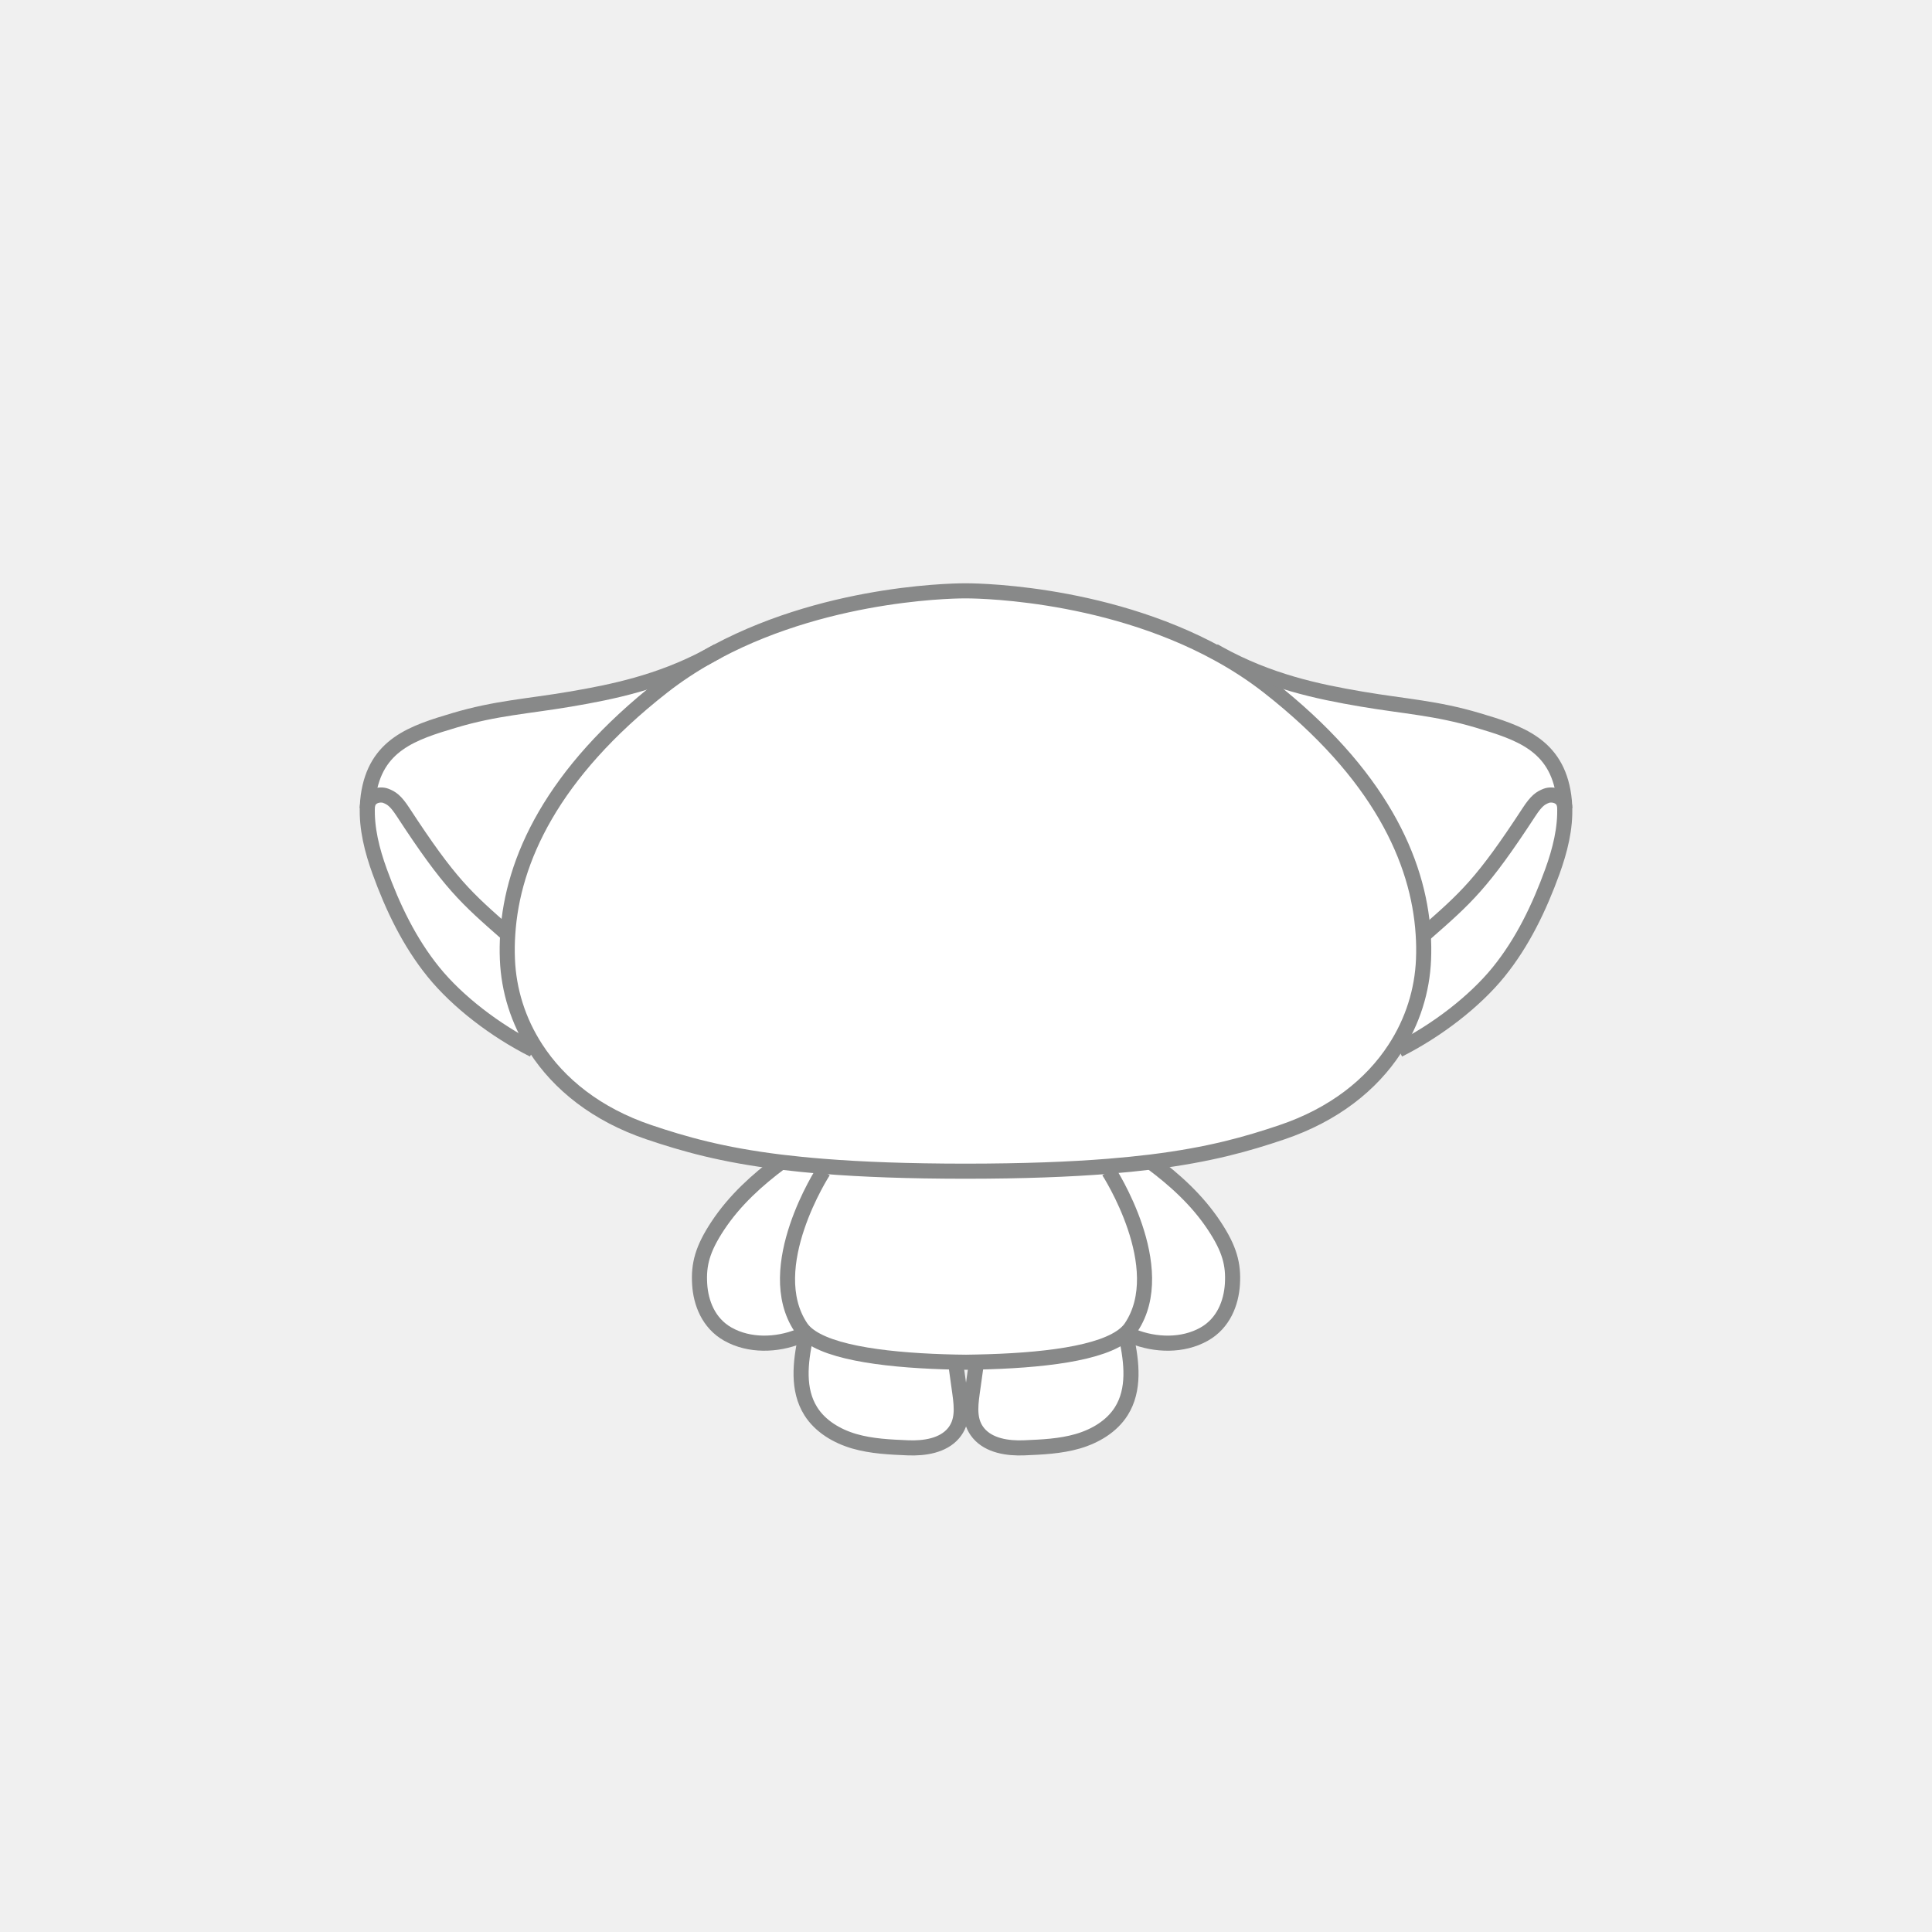
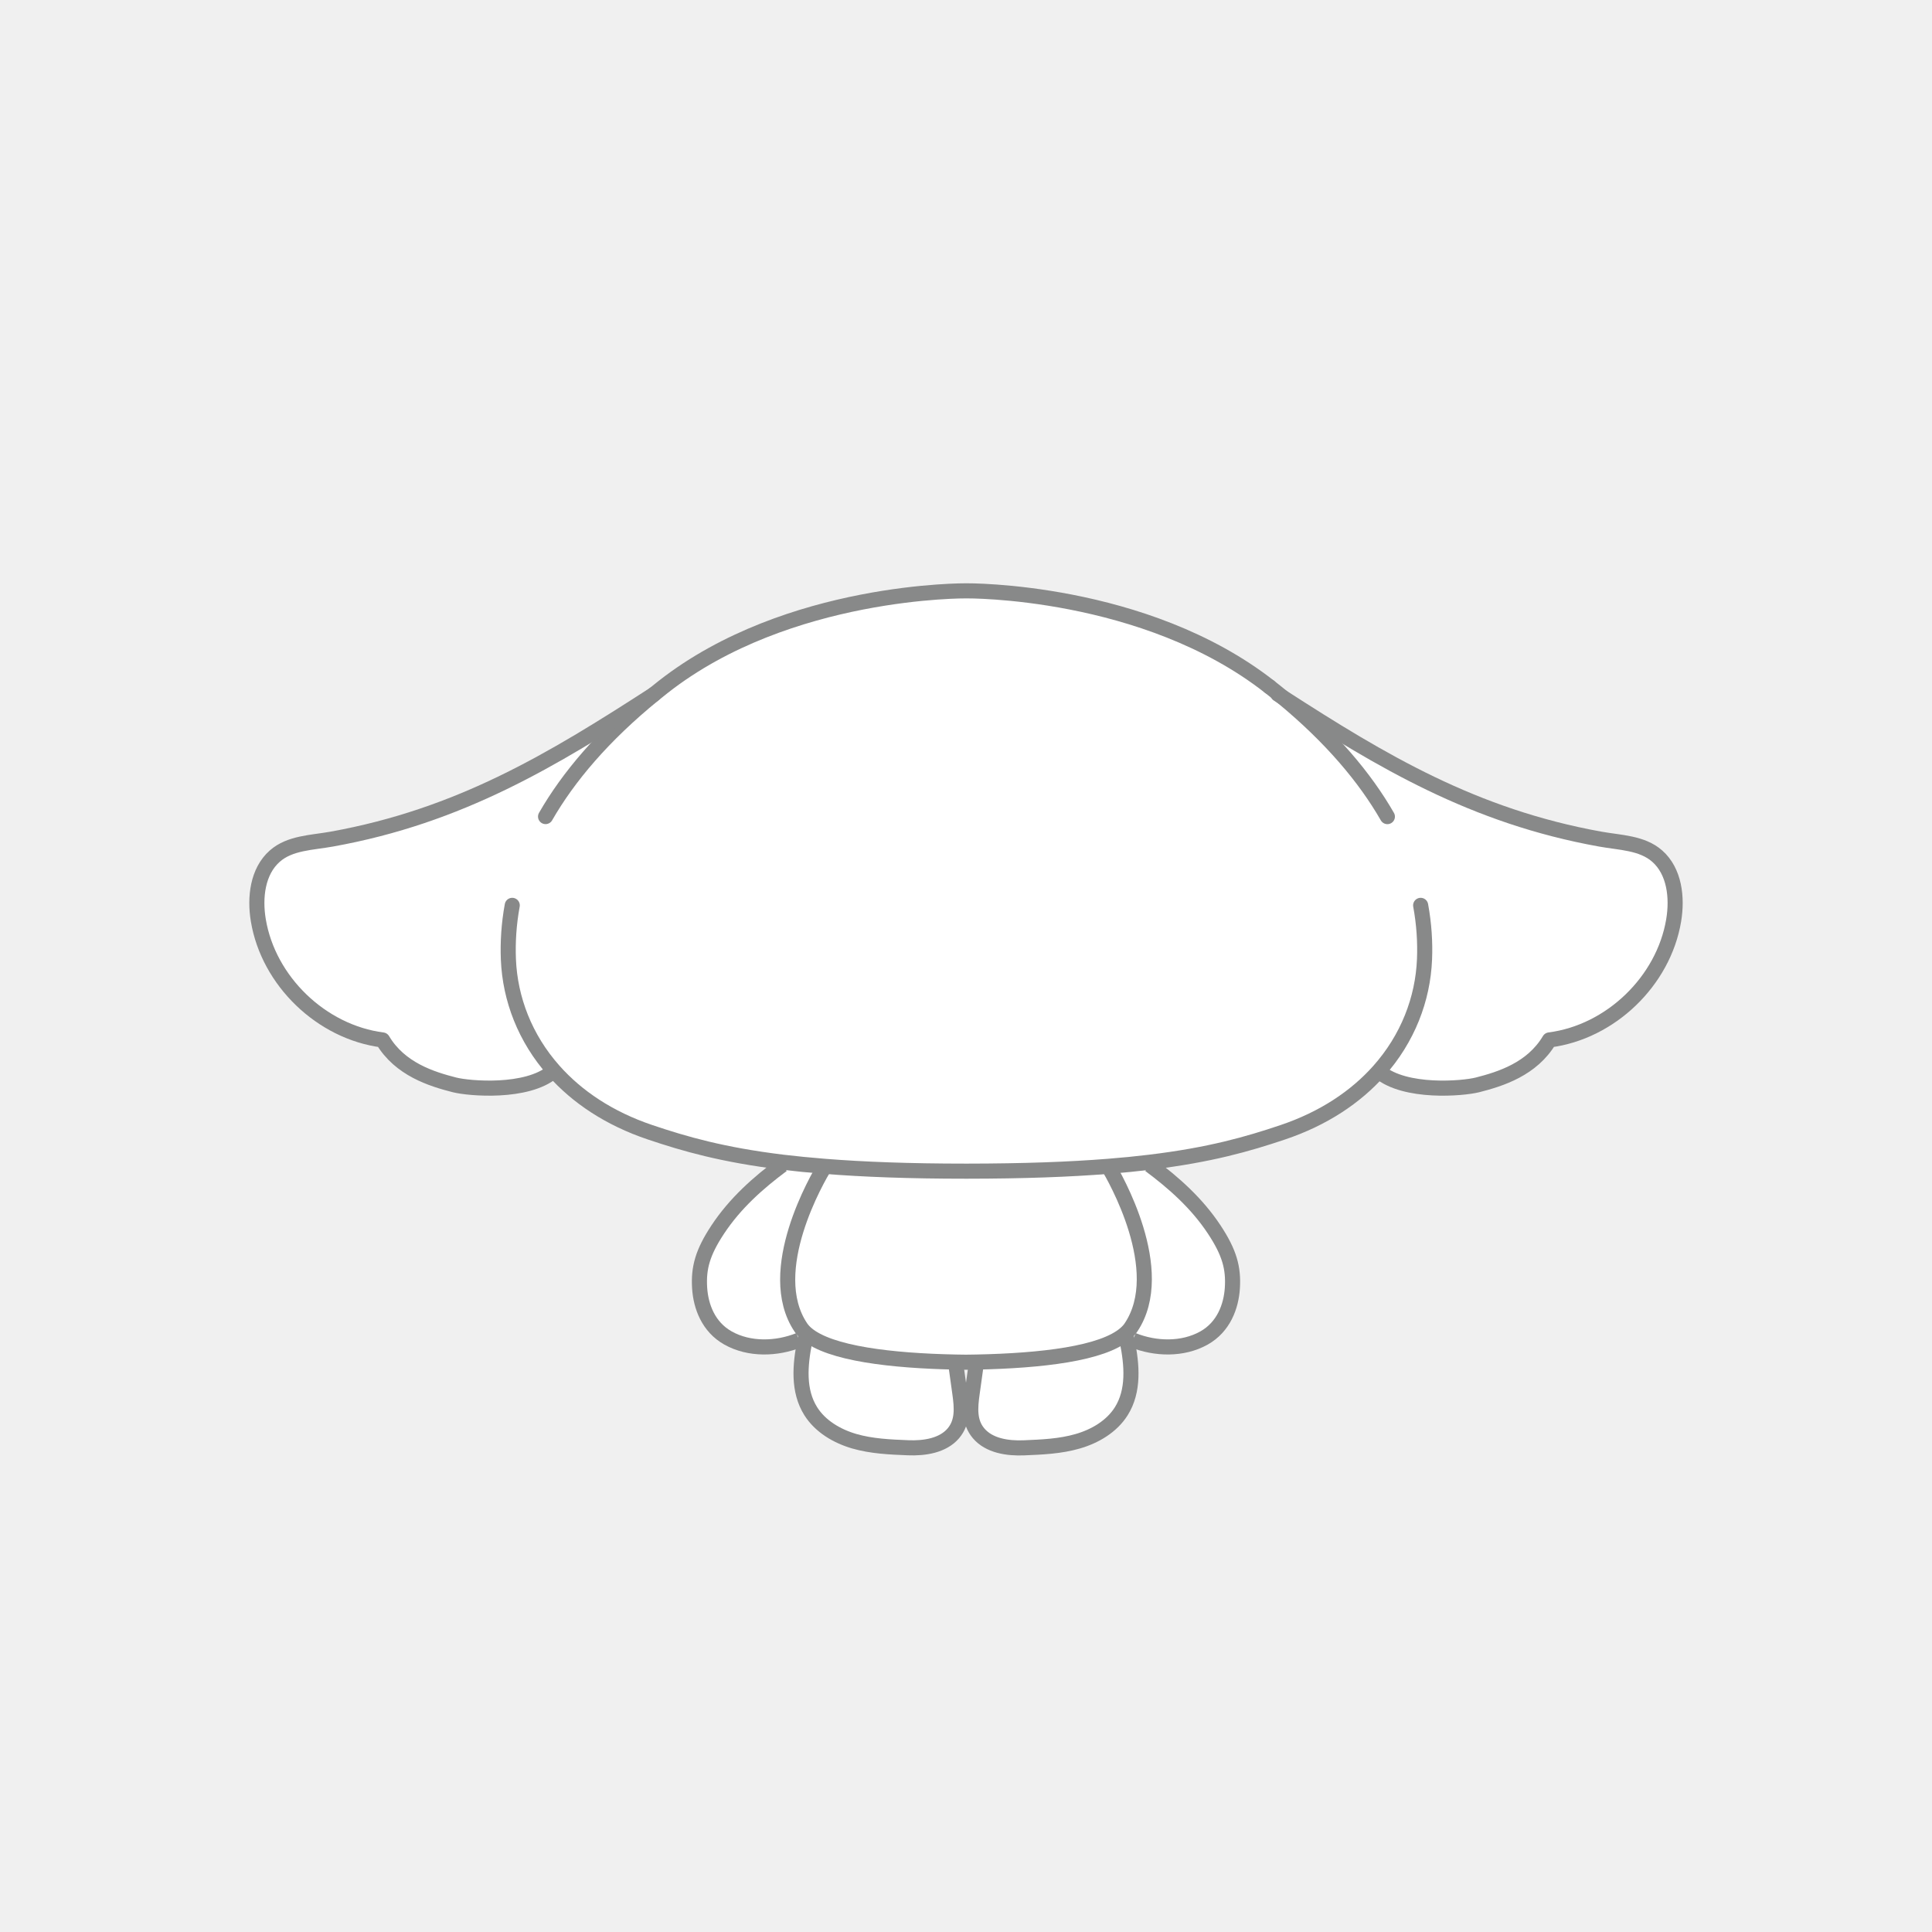
<svg xmlns="http://www.w3.org/2000/svg" id="_몸통" data-name="몸통" viewBox="0 0 512 512">
  <g>
-     <path d="M414.65,213.63c.26,5.87-1.24,11.75-3.25,17.32-3.45,9.51-7.88,18.77-14.25,26.63-6.37,7.86-16.38,15.54-26.49,20.63l-1.06-.2c4.8-7.32,7.32-15.53,7.65-23.74.09-2.19.07-4.44-.09-6.73l.43-.03c10.99-9.64,15.19-13.27,27.61-32.29,2-3.06,3.08-3.74,4.6-4.33,1.44-.55,4.5-.11,4.85,2.74Z" fill="#fff" />
-     <path d="M414.42,210.94c.12.9.2,1.8.23,2.69-.35-2.85-3.41-3.29-4.85-2.74-1.52.59-2.6,1.27-4.6,4.33-12.42,19.02-16.62,22.65-27.61,32.29l-.43.03c-1.24-19.53-11.64-42.56-40.99-65.54-4.23-3.31-8.69-6.19-13.25-8.69l.05-.1c13.36,7.39,26.16,10.07,37.95,12.07,11.3,1.92,19.65,2.34,30.65,5.61,10.99,3.27,20.96,6.41,22.85,20.05Z" fill="#fff" />
-     <path d="M206.98,307.98c-15.76-1.93-25.76-4.82-34.94-7.91-13.95-4.7-23.91-12.76-30.05-22.27-4.71-7.28-7.19-15.4-7.52-23.53-.09-2.2-.07-4.45.09-6.75,1.25-19.53,11.66-42.54,41-65.52,3.81-2.98,7.8-5.61,11.89-7.93.88-.46,1.76-.95,2.64-1.45,30.83-16.41,65.77-16.04,65.77-16.04,0,0,35.92-.38,67.06,16.73,4.56,2.5,9.02,5.38,13.25,8.69,29.35,22.98,39.75,46.01,40.99,65.54.16,2.29.18,4.54.09,6.73-.33,8.21-2.85,16.42-7.65,23.74-6.15,9.42-16.07,17.39-29.92,22.06-9.12,3.08-19.07,5.95-34.69,7.88-3.46.42-7.21.8-11.28,1.13-10.21.82-22.5,1.29-37.7,1.3h-.29c-15.06-.01-27.27-.47-37.42-1.28-4.09-.32-7.84-.7-11.32-1.12Z" fill="#fff" />
-     <path d="M321.81,324.87c4.03,6.1,5.12,10.18,4.79,15.47-.31,4.87-2.31,10.32-7.5,13.23-5.66,3.19-12.93,2.97-18.88.58l-1.68.36c-.07-.37-.15-.74-.24-1.1.58-.51,1.07-1.05,1.45-1.62,10.65-15.87-5.94-41.41-5.94-41.41l-.1-1.3c4.07-.33,7.82-.71,11.28-1.13,6.25,4.65,12.25,10,16.82,16.92Z" fill="#fff" />
-     <path d="M298.3,353.41c-6.07,5.35-22.38,7.21-39.51,7.55-.93.03-1.85.04-2.78.05-.93,0-1.85-.02-2.78-.04-16.76-.35-33.38-2.21-39.51-7.56-.59-.51-1.07-1.05-1.46-1.62-10.64-15.87,5.94-41.41,5.94-41.41l.1-1.28c10.15.81,22.36,1.27,37.42,1.28h.29c15.2-.01,27.49-.48,37.7-1.3l.1,1.3s16.59,25.54,5.94,41.41c-.38.57-.87,1.11-1.45,1.62Z" fill="#fff" />
-     <path d="M298.54,354.51c1.41,6.64,2.19,13.79-1.38,19.47-2.53,4.03-6.94,6.63-11.55,7.97-4.6,1.33-9.45,1.54-14.24,1.74-4.34.17-9.23-.56-12.02-3.85-2.55-3.01-2.25-6.78-1.71-10.66.52-3.7.64-4.57,1.15-8.22,17.13-.34,33.44-2.2,39.51-7.55.09.36.17.73.24,1.1Z" fill="#fff" />
-     <path d="M254.37,369.18c.54,3.88.85,7.65-1.7,10.66-2.79,3.29-7.68,4.02-12.02,3.85-4.79-.2-9.64-.41-14.25-1.74-4.6-1.34-9.01-3.94-11.54-7.97-3.57-5.68-2.79-12.84-1.38-19.48.07-.36.15-.73.24-1.09,6.13,5.35,22.75,7.21,39.51,7.56.5,3.64.63,4.51,1.14,8.21Z" fill="#fff" />
-     <path d="M218.3,309.1l-.1,1.28s-16.58,25.54-5.94,41.41c.39.57.87,1.11,1.46,1.62-.09.36-.17.73-.24,1.09l-1.69-.36c-5.94,2.4-13.21,2.62-18.88-.57-5.19-2.92-7.19-8.36-7.49-13.23-.33-5.29.76-9.37,4.78-15.47,4.57-6.91,10.55-12.24,16.78-16.89,3.48.42,7.23.8,11.32,1.12Z" fill="#fff" />
-     <path d="M187.45,174.07c-4.09,2.32-8.08,4.95-11.89,7.93-29.34,22.98-39.75,45.99-41,65.52h-.14c-10.98-9.65-15.19-13.28-27.6-32.3-2-3.06-3.08-3.74-4.61-4.33-1.43-.55-4.5-.11-4.85,2.74.03-.89.11-1.79.23-2.69,1.9-13.64,11.87-16.78,22.86-20.05s19.35-3.69,30.65-5.61c11.31-1.92,23.58-4.46,36.35-11.21Z" fill="#fff" />
-     <path d="M141.99,277.8l-.64.41c-10.11-5.09-20.12-12.77-26.48-20.63-6.37-7.86-10.81-17.12-14.25-26.63-2.02-5.57-3.52-11.45-3.26-17.32.35-2.85,3.42-3.29,4.85-2.74,1.53.59,2.61,1.27,4.61,4.33,12.41,19.02,16.62,22.65,27.6,32.29h.14c-.16,2.31-.18,4.56-.09,6.76.33,8.13,2.81,16.25,7.52,23.53Z" fill="#fff" />
+     <path d="M293.69,309.09c-10.16.81-22.36,1.27-37.42,1.28h-.3c-15.06,0-27.26-.47-37.42-1.28-4.02-.32-7.73-.69-11.16-1.1-15.84-1.93-25.89-4.82-35.09-7.92-10.93-3.68-19.41-9.43-25.52-16.31l-.26.22c-6.87,5.83-22.22,4.51-26.09,3.52-6.04-1.54-14.44-4.15-19.04-11.9-16.19-2.07-30.25-15.6-32.93-31.7-1.01-6.04-.23-12.97,4.36-17.02,4.01-3.54,9.84-3.56,15.11-4.51,34-6.12,58.48-20.99,85.34-38.34.84-.68,1.68-1.36,2.55-2.04,33.09-25.91,80.3-25.41,80.3-25.41,0,0,47.21-.5,80.3,25.41,1.15.9,2.28,1.8,3.37,2.71,26.45,17.07,50.73,31.63,84.28,37.67,5.27.95,11.1.97,15.11,4.51,4.59,4.04,5.37,10.98,4.36,17.02-2.68,16.1-16.74,29.63-32.93,31.69-4.6,7.76-13,10.37-19.04,11.91-3.87.99-19.22,2.31-26.09-3.52l-.12-.1c-6.11,6.83-14.55,12.53-25.42,16.19-9.25,3.12-19.35,6.02-35.33,7.94h0c-3.36.41-6.99.77-10.92,1.08Z" fill="#fff" />
+     <path d="M298.72,355.45c-.13-.69-.28-1.38-.43-2.06.57-.5,1.05-1.03,1.43-1.6,10.11-15.07-4.52-40.18-6.03-42.7,3.93-.31,7.56-.67,10.92-1.07l.09.7c6.34,4.72,12.46,10.11,17.11,17.15,4.02,6.09,5.11,10.18,4.78,15.46-.31,4.88-2.31,10.32-7.49,13.24-5.67,3.19-12.94,2.97-18.88.57l-1.49.31h-.01Z" fill="#fff" />
+     <path d="M258.78,360.96c17.14-.35,33.46-2.21,39.51-7.57.15.68.3,1.37.43,2.06h.01c1.28,6.37,1.82,13.13-1.58,18.54-2.53,4.03-6.94,6.63-11.54,7.96-4.61,1.34-9.46,1.54-14.25,1.74-4.34.18-9.23-.55-12.02-3.85-2.55-3-2.25-6.77-1.7-10.66.51-3.7.63-4.57,1.14-8.21h0Z" fill="#fff" />
+     <path d="M258.78,360.96c-.93.02-1.87.03-2.8.04-.92-.01-1.84-.02-2.76-.04-16.76-.34-33.38-2.21-39.52-7.54h0c-.59-.51-1.08-1.05-1.47-1.63-10.03-14.96,4.59-39.83,6.32-42.65v-.05c10.16.81,22.36,1.27,37.42,1.28h.3c15.06,0,27.26-.47,37.42-1.28,1.51,2.52,16.14,27.63,6.03,42.7-.38.57-.86,1.1-1.43,1.6-6.05,5.36-22.37,7.22-39.51,7.57Z" fill="#fff" />
+     <path d="M211.79,355.14c-5.95,2.4-13.22,2.62-18.88-.57-5.19-2.92-7.19-8.36-7.5-13.24-.33-5.28.76-9.37,4.78-15.46,4.65-7.04,10.77-12.43,17.11-17.15l.09-.73c3.43.41,7.14.78,11.16,1.1v.05c-1.73,2.82-16.35,27.69-6.32,42.65.39.58.88,1.12,1.47,1.62h0c-.15.68-.3,1.35-.43,2.03l-1.48-.3Z" fill="#fff" />
+     <path d="M254.36,369.16c.55,3.89.85,7.66-1.7,10.67-2.79,3.29-7.68,4.02-12.02,3.84-4.79-.19-9.64-.4-14.25-1.73-4.6-1.34-9.01-3.94-11.54-7.97-3.4-5.41-2.86-12.16-1.58-18.53.13-.68.28-1.35.43-2.02,6.14,5.33,22.76,7.2,39.52,7.54.51,3.63.63,4.51,1.14,8.2Z" fill="#fff" />
  </g>
  <g>
-     <path d="M134.42,247.51c-10.98-9.64-15.19-13.27-27.6-32.29-2-3.06-3.08-3.74-4.61-4.33-1.43-.55-4.5-.11-4.85,2.74-.03.18-.04.37-.04.57" fill="none" stroke="#888989" stroke-miterlimit="10" stroke-width="4" />
-     <path d="M336.17,182c29.35,22.98,39.75,46.01,40.99,65.54.16,2.29.18,4.54.09,6.73-.33,8.21-2.85,16.42-7.65,23.74-6.15,9.42-16.07,17.39-29.92,22.06-9.12,3.08-19.07,5.95-34.69,7.88-3.46.42-7.21.8-11.28,1.13-10.21.82-22.5,1.29-37.7,1.3h-.29c-15.06-.01-27.27-.47-37.42-1.28-4.09-.32-7.84-.7-11.32-1.12-15.76-1.93-25.76-4.82-34.94-7.91-13.95-4.7-23.91-12.76-30.05-22.27-4.71-7.28-7.19-15.4-7.52-23.53-.09-2.2-.07-4.45.09-6.75,1.25-19.53,11.66-42.54,41-65.52,3.81-2.98,7.8-5.61,11.89-7.93.87-.51,1.75-.99,2.64-1.45,30.83-16.41,65.77-16.04,65.77-16.04,0,0,35.92-.38,67.06,16.73,4.56,2.5,9.02,5.38,13.25,8.69" fill="none" stroke="#888989" stroke-miterlimit="10" stroke-width="4" />
-     <path d="M213.92,352.49c-.07.31-.14.61-.2.92-.09.36-.17.73-.24,1.09-1.41,6.64-2.19,13.8,1.38,19.48,2.53,4.03,6.94,6.63,11.54,7.97,4.61,1.33,9.46,1.54,14.25,1.74,4.34.17,9.23-.56,12.02-3.85,2.55-3.01,2.24-6.78,1.7-10.66-.51-3.7-.64-4.57-1.14-8.21-.01-.04-.01-.08-.02-.12" fill="none" stroke="#888989" stroke-miterlimit="10" stroke-width="4" />
-     <path d="M298.1,352.49c.07.31.14.61.2.92.09.36.17.73.24,1.1,1.41,6.64,2.19,13.79-1.38,19.47-2.53,4.03-6.94,6.63-11.55,7.97-4.6,1.33-9.45,1.54-14.24,1.74-4.34.17-9.23-.56-12.02-3.85-2.55-3.01-2.25-6.78-1.71-10.66.52-3.7.64-4.57,1.15-8.22.01-.03.01-.07.02-.11" fill="none" stroke="#888989" stroke-miterlimit="10" stroke-width="4" />
-     <path d="M207.31,307.73c-.11.08-.22.16-.33.25-6.23,4.65-12.21,9.98-16.78,16.89-4.02,6.1-5.11,10.18-4.78,15.47.3,4.87,2.3,10.31,7.49,13.23,5.67,3.19,12.94,2.97,18.88.57" fill="none" stroke="#888989" stroke-miterlimit="10" stroke-width="4" />
-     <path d="M304.7,307.73c.1.07.19.14.29.22,6.25,4.65,12.25,10,16.82,16.92,4.03,6.1,5.12,10.18,4.79,15.47-.31,4.87-2.31,10.32-7.5,13.23-5.66,3.19-12.93,2.97-18.88.58" fill="none" stroke="#888989" stroke-miterlimit="10" stroke-width="4" />
-     <path d="M293.81,310.38s16.59,25.54,5.94,41.41c-.38.57-.87,1.11-1.45,1.62-6.07,5.35-22.38,7.21-39.51,7.55-.93.03-1.85.04-2.78.05-.93,0-1.85-.02-2.78-.04-16.76-.35-33.38-2.21-39.51-7.56-.59-.51-1.07-1.05-1.46-1.62-10.64-15.87,5.94-41.41,5.94-41.41" fill="none" stroke="#888989" stroke-miterlimit="10" stroke-width="4" />
-     <path d="M190.33,172.48c-.08.05-.16.09-.24.14-.88.5-1.76.99-2.64,1.45-12.77,6.75-25.04,9.29-36.35,11.21-11.3,1.92-19.66,2.34-30.65,5.61s-20.96,6.41-22.86,20.05c-.12.9-.2,1.8-.23,2.69-.26,5.87,1.24,11.75,3.26,17.32,3.44,9.51,7.88,18.77,14.25,26.63,6.36,7.86,16.37,15.54,26.48,20.63" fill="none" stroke="#888989" stroke-miterlimit="10" stroke-width="4" />
-     <path d="M321.68,172.48c.43.25.86.49,1.29.73,13.36,7.39,26.16,10.07,37.95,12.07,11.3,1.92,19.65,2.34,30.65,5.61,10.99,3.27,20.96,6.41,22.85,20.05.12.9.2,1.8.23,2.69.26,5.87-1.24,11.75-3.25,17.32-3.45,9.51-7.88,18.77-14.25,26.63-6.37,7.86-16.38,15.54-26.49,20.63" fill="none" stroke="#888989" stroke-miterlimit="10" stroke-width="4" />
-     <path d="M377.59,247.51c10.99-9.64,15.19-13.27,27.61-32.29,2-3.06,3.08-3.74,4.6-4.33,1.44-.55,4.5-.11,4.85,2.74.03.18.04.37.04.57" fill="none" stroke="#888989" stroke-miterlimit="10" stroke-width="4" />
+     <path d="M144.58,216.4c6.05-10.52,15.26-21.44,28.69-32.37.84-.68,1.68-1.36,2.55-2.04,33.09-25.91,80.3-25.41,80.3-25.41,0,0,47.21-.5,80.3,25.41" fill="none" stroke="#888989" stroke-linecap="round" stroke-linejoin="round" stroke-width="4" />
+     <path d="M376.49,239.93c.91,4.98,1.21,9.77,1.02,14.33-.43,10.49-4.42,20.97-12.15,29.62-6.11,6.83-14.55,12.53-25.42,16.19-9.25,3.12-19.35,6.02-35.33,7.94h0c-3.36.41-6.99.77-10.92,1.08-10.16.81-22.36,1.27-37.42,1.28h-.3c-15.06,0-27.26-.47-37.42-1.28-4.02-.32-7.73-.69-11.16-1.1-15.84-1.93-25.89-4.82-35.09-7.92-10.93-3.68-19.41-9.43-25.52-16.31-7.67-8.63-11.62-19.06-12.05-29.5-.18-4.56.11-9.35,1.02-14.33" fill="none" stroke="#888989" stroke-linecap="round" stroke-linejoin="round" stroke-width="4" />
+     <path d="M336.42,181.99c1.15.9,2.28,1.8,3.37,2.71,12.99,10.71,21.96,21.4,27.88,31.71" fill="none" stroke="#888989" stroke-linecap="round" stroke-linejoin="round" stroke-width="4" />
+     <path d="M173.34,183.98s-.05.03-.07.05c-26.86,17.35-51.34,32.22-85.34,38.34-5.27.95-11.1.97-15.11,4.51-4.59,4.05-5.37,10.98-4.36,17.02,2.68,16.1,16.74,29.63,32.93,31.7,4.6,7.75,13,10.36,19.04,11.9,3.87.99,19.22,2.31,26.09-3.52" fill="none" stroke="#888989" stroke-linecap="round" stroke-linejoin="round" stroke-width="4" />
+     <path d="M338.66,183.97c.38.24.76.49,1.13.73,26.45,17.07,50.73,31.63,84.28,37.67,5.27.95,11.1.97,15.11,4.51,4.59,4.04,5.37,10.98,4.36,17.02-2.68,16.1-16.74,29.63-32.93,31.69-4.6,7.76-13,10.37-19.04,11.91-3.87.99-19.22,2.31-26.09-3.52" fill="none" stroke="#888989" stroke-linecap="round" stroke-linejoin="round" stroke-width="4" />
+     <path d="M213.7,353.42c-.15.67-.3,1.34-.43,2.02-1.28,6.37-1.82,13.12,1.58,18.53,2.53,4.03,6.94,6.63,11.54,7.97,4.61,1.33,9.46,1.54,14.25,1.73,4.34.18,9.23-.55,12.02-3.84,2.55-3.01,2.25-6.78,1.7-10.67-.51-3.69-.63-4.57-1.14-8.2h0" fill="none" stroke="#888989" stroke-linejoin="round" stroke-width="4" />
+     <path d="M298.29,353.39c.15.68.3,1.37.43,2.06h.01c1.28,6.37,1.82,13.13-1.58,18.54-2.53,4.03-6.94,6.63-11.54,7.96-4.61,1.34-9.46,1.54-14.25,1.74-4.34.18-9.23-.55-12.02-3.85-2.55-3-2.25-6.77-1.7-10.66.51-3.7.63-4.57,1.14-8.21" fill="none" stroke="#888989" stroke-linejoin="round" stroke-width="4" />
+     <path d="M207.3,308.72c-6.34,4.72-12.46,10.11-17.11,17.15-4.02,6.09-5.11,10.18-4.78,15.46.31,4.88,2.31,10.32,7.5,13.24,5.66,3.19,12.93,2.97,18.88.57" fill="none" stroke="#888989" stroke-linejoin="round" stroke-width="4" />
+     <path d="M304.7,308.72c6.34,4.72,12.46,10.11,17.11,17.15,4.02,6.09,5.11,10.18,4.78,15.46-.31,4.88-2.31,10.32-7.49,13.24-5.67,3.19-12.94,2.97-18.88.57" fill="none" stroke="#888989" stroke-linejoin="round" stroke-width="4" />
+     <path d="M293.56,308.88s.04.07.13.21c1.51,2.52,16.14,27.63,6.03,42.7-.38.57-.86,1.1-1.43,1.6-6.05,5.36-22.37,7.22-39.51,7.57-.93.02-1.87.03-2.8.04-.92-.01-1.84-.02-2.76-.04-16.76-.34-33.38-2.21-39.52-7.54h0c-.59-.51-1.08-1.05-1.47-1.63-10.03-14.96,4.59-39.83,6.32-42.65" fill="none" stroke="#888989" stroke-linejoin="round" stroke-width="4" />
  </g>
</svg>
